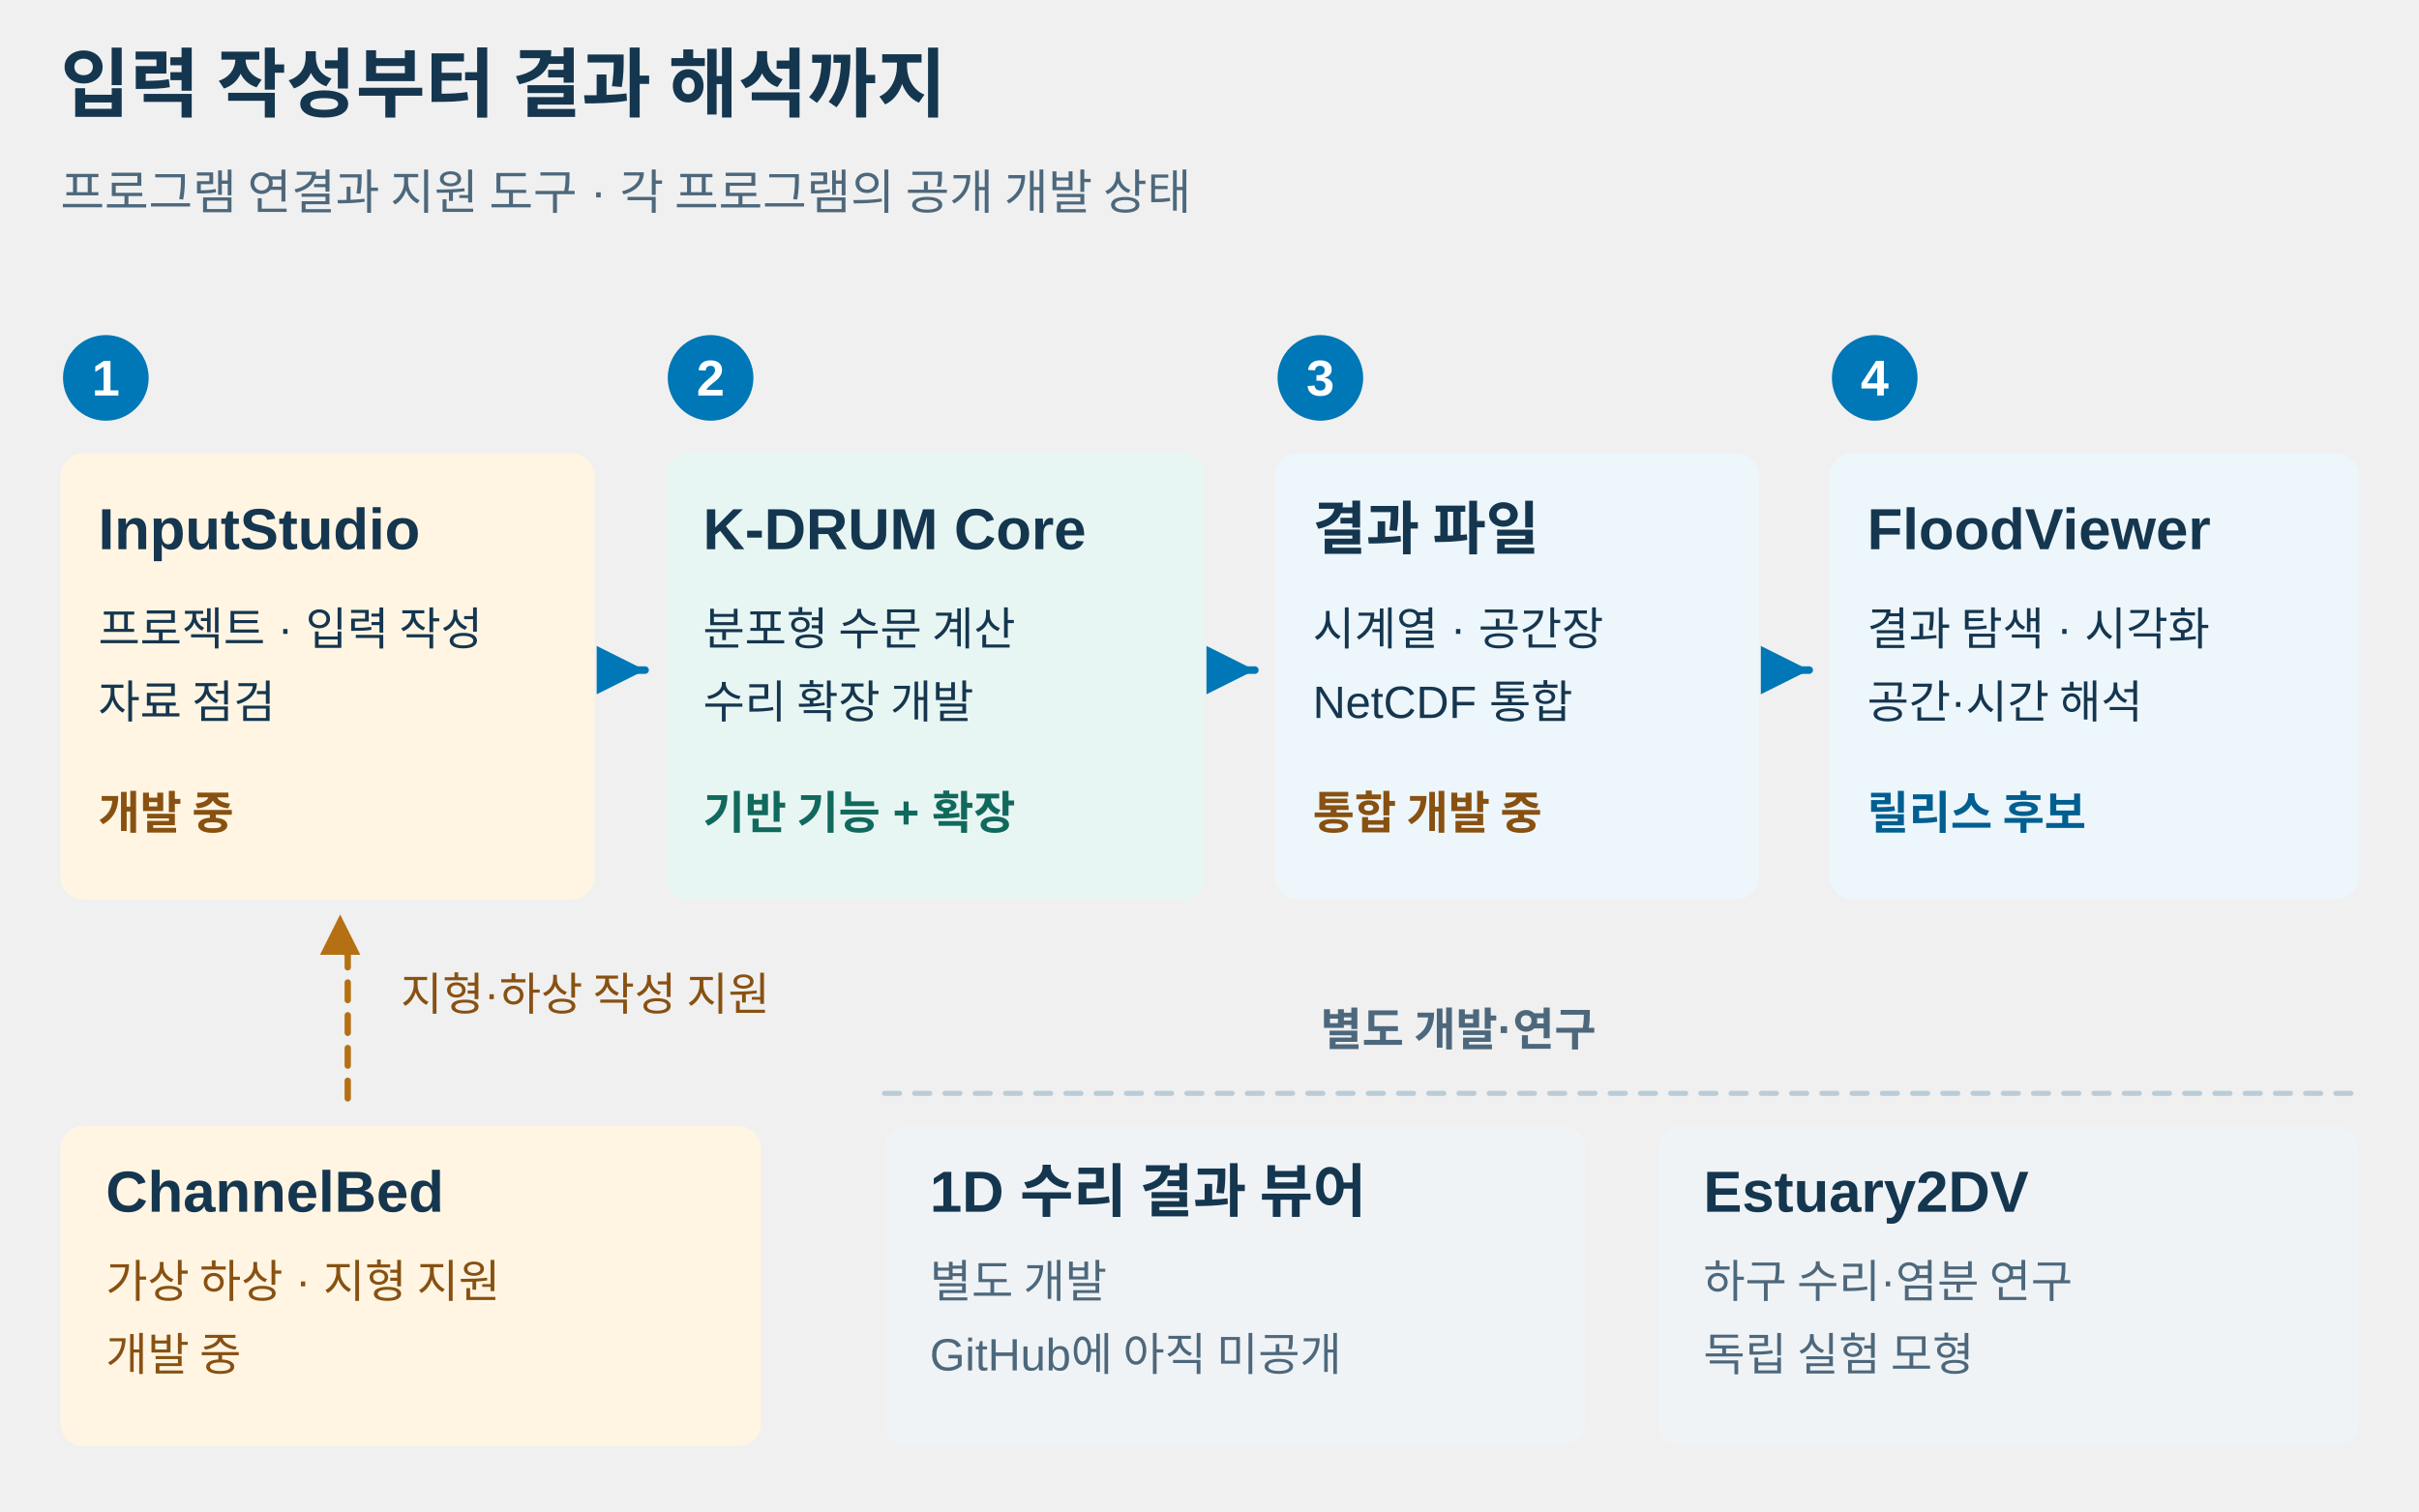
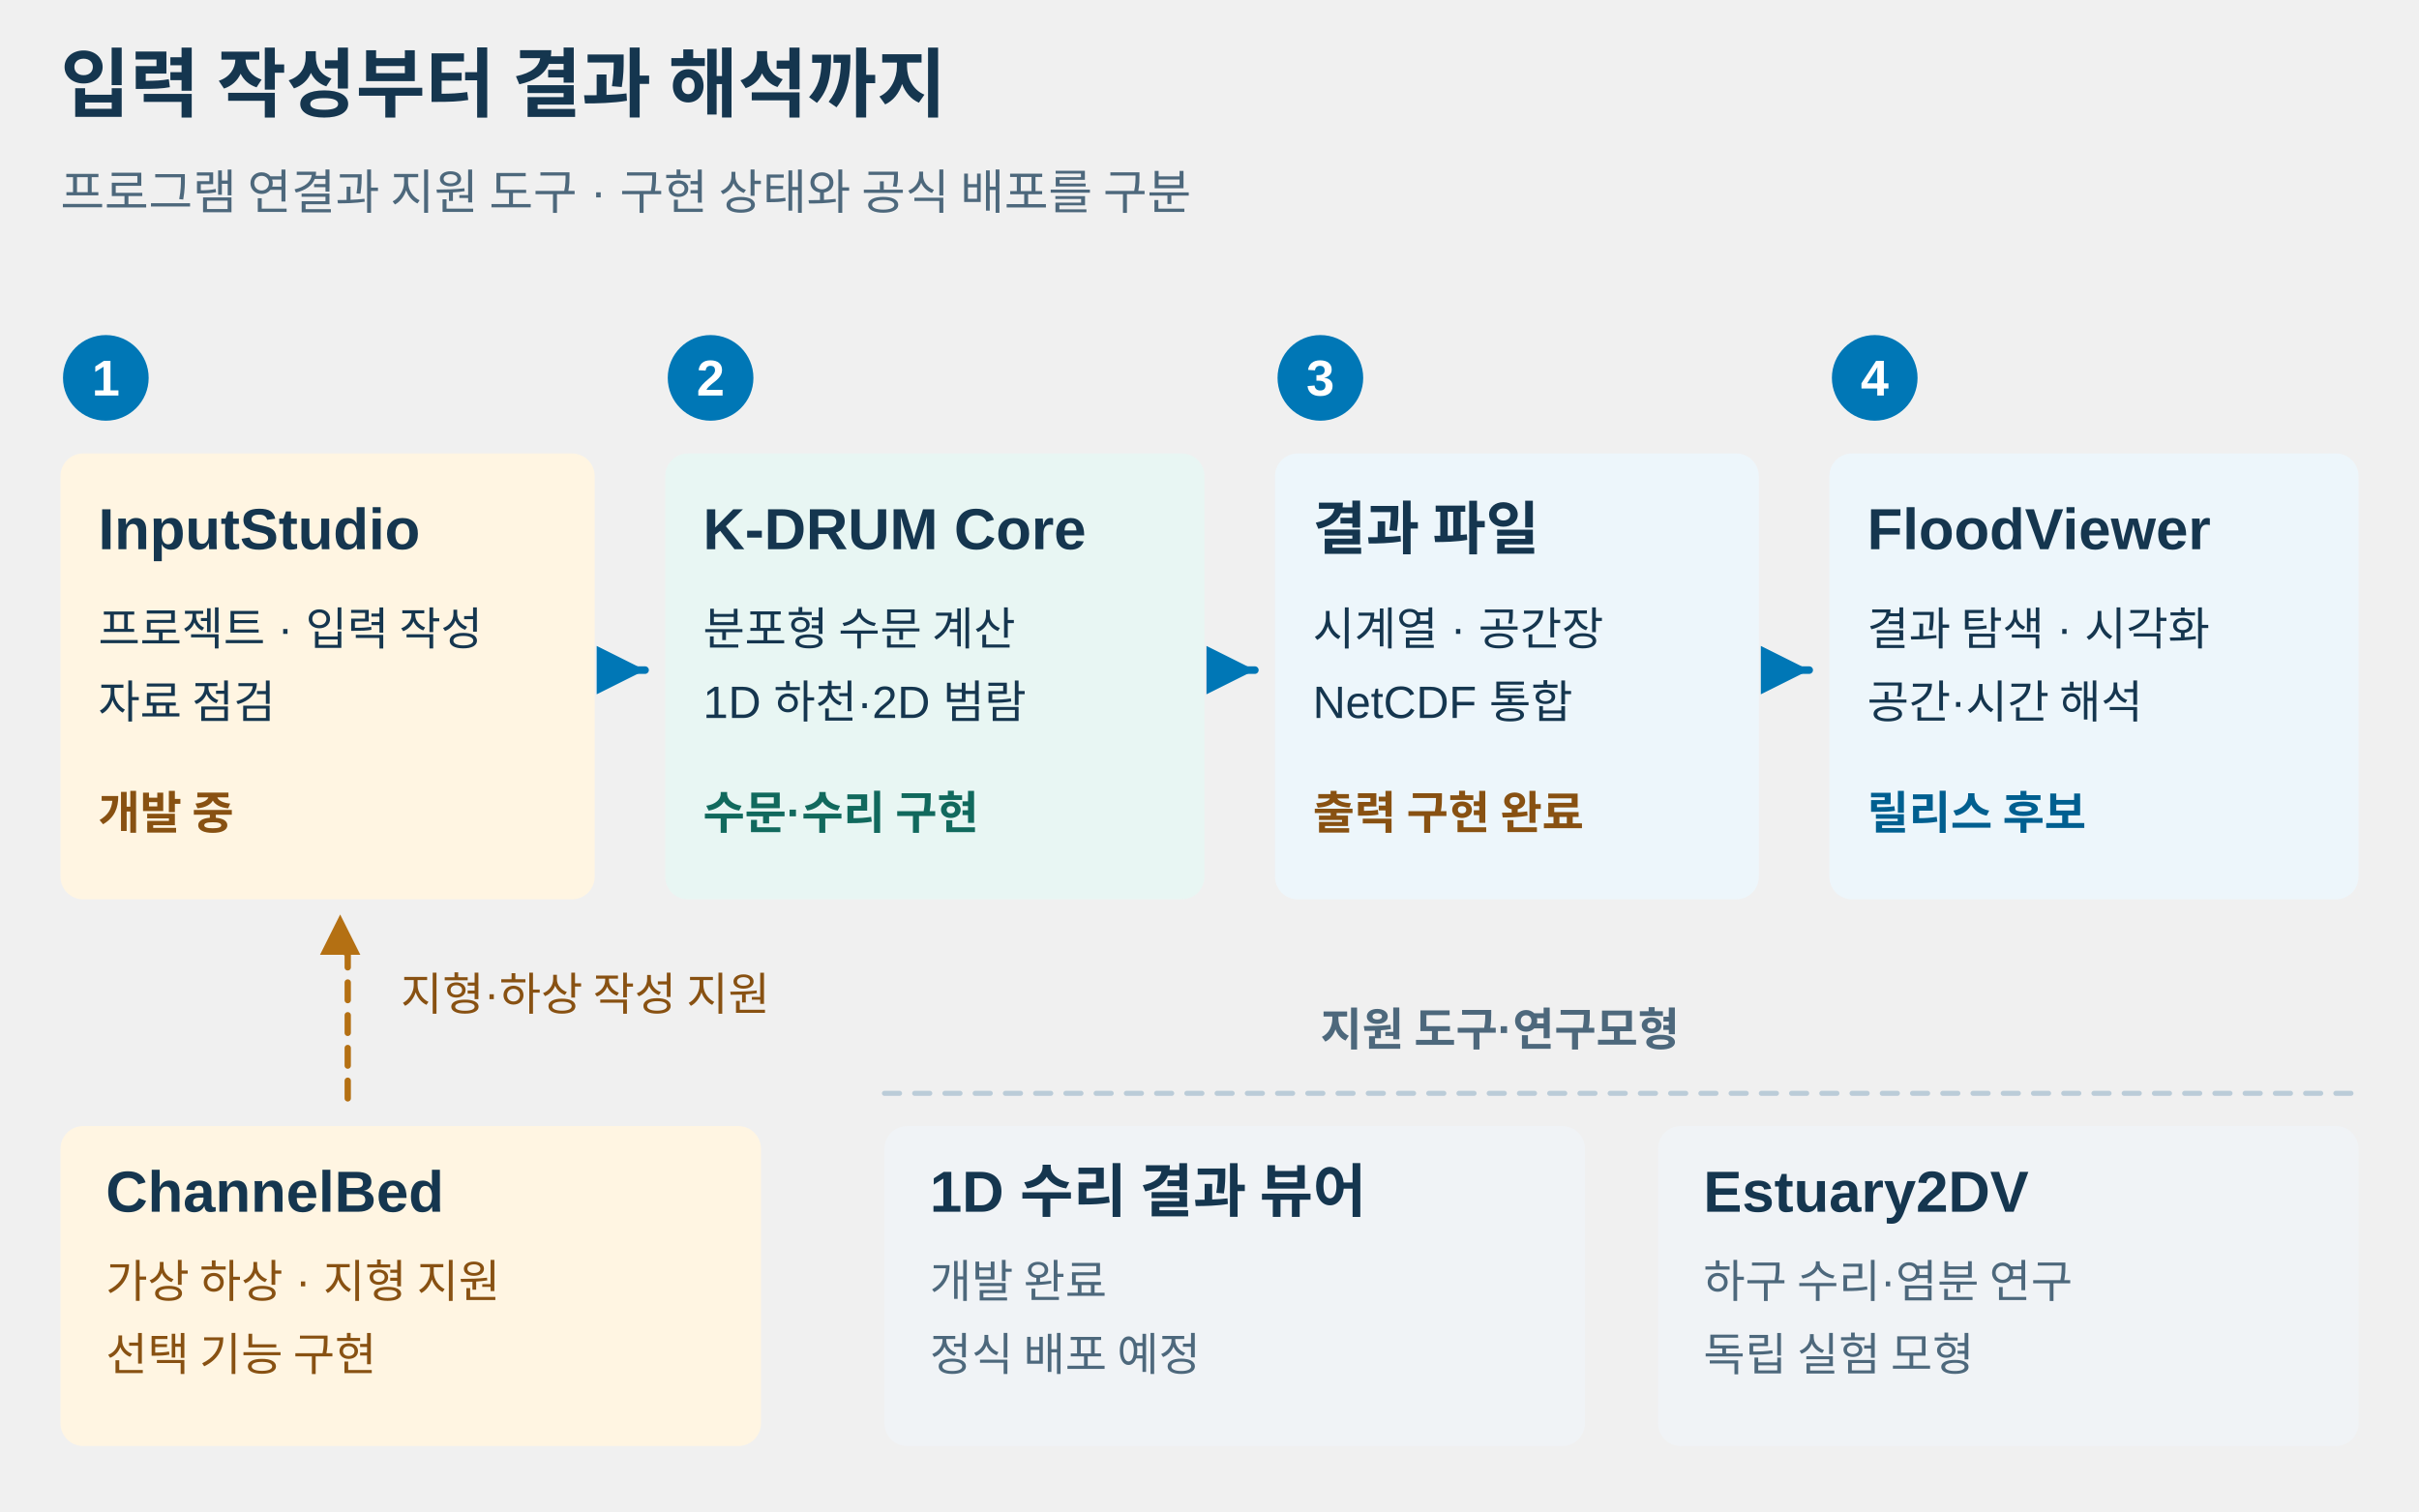
<svg xmlns="http://www.w3.org/2000/svg" width="960" height="600" viewBox="0 0 960 600" role="img" aria-labelledby="program-workflow-ko-title program-workflow-ko-desc" lang="ko">
  <defs>
    <marker id="program-workflow-ko-blue-arrow" viewBox="0 0 10 10" refX="9" refY="5" markerWidth="8" markerHeight="8" orient="auto-start-reverse">
      <path d="M1 1 L9 5 L1 9 Z" fill="#0077b6" />
    </marker>
    <marker id="program-workflow-ko-blue-back" viewBox="0 0 10 10" refX="9" refY="5" markerWidth="8" markerHeight="8" orient="auto-start-reverse">
      <path d="M1 1 L9 5 L1 9 Z" fill="#0077b6" />
    </marker>
    <marker id="program-workflow-ko-teal-arrow" viewBox="0 0 10 10" refX="9" refY="5" markerWidth="8" markerHeight="8" orient="auto-start-reverse">
      <path d="M1 1 L9 5 L1 9 Z" fill="#13878c" />
    </marker>
    <marker id="program-workflow-ko-teal-back" viewBox="0 0 10 10" refX="9" refY="5" markerWidth="8" markerHeight="8" orient="auto-start-reverse">
      <path d="M1 1 L9 5 L1 9 Z" fill="#13878c" />
    </marker>
    <marker id="program-workflow-ko-amber-arrow" viewBox="0 0 10 10" refX="9" refY="5" markerWidth="8" markerHeight="8" orient="auto-start-reverse">
      <path d="M1 1 L9 5 L1 9 Z" fill="#b47013" />
    </marker>
    <marker id="program-workflow-ko-amber-back" viewBox="0 0 10 10" refX="9" refY="5" markerWidth="8" markerHeight="8" orient="auto-start-reverse">
      <path d="M1 1 L9 5 L1 9 Z" fill="#b47013" />
    </marker>
  </defs>
  <g font-family="Pretendard, Noto Sans KR, Malgun Gothic, Arial, sans-serif" stroke-linecap="round" stroke-linejoin="round">
    <text x="24" y="44" font-size="30" font-weight="700" fill="#15364f" text-anchor="start">입력 작성부터 결과 해석까지</text>
-     <text x="24" y="83" font-size="19" font-weight="400" fill="#4d687c" text-anchor="start">프로그램 연결과 지원 도구 · 각 프로그램의 공개 개발 상태</text>
+     <text x="24" y="83" font-size="19" font-weight="400" fill="#4d687c" text-anchor="start">프로그램 연결과 지원 도구 · 구현 상태와 공식 배포를 구분</text>
    <circle cx="42" cy="150" r="17" fill="#0077b6" stroke="none" stroke-width="2" />
    <text x="42" y="157" font-size="20" font-weight="700" fill="#ffffff" text-anchor="middle">1</text>
    <rect x="24" y="180" width="212" height="177" rx="9" fill="#fff5e2" stroke="none" stroke-width="1.8" />
    <text x="39" y="218" font-size="23" font-weight="700" fill="#15364f" text-anchor="start">InputStudio</text>
    <text x="39" y="256" font-size="18" font-weight="400" fill="#15364f" text-anchor="start">프로젝트 · 입력 작성</text>
    <text x="39" y="285" font-size="18" font-weight="400" fill="#15364f" text-anchor="start">자료 점검</text>
    <text x="39" y="329" font-size="18" font-weight="700" fill="#885112" text-anchor="start">개발 중</text>
    <line x1="242" y1="266" x2="256" y2="266" stroke="#0077b6" stroke-width="3" marker-end="url(#program-workflow-ko-blue-arrow)" />
    <circle cx="282" cy="150" r="17" fill="#0077b6" stroke="none" stroke-width="2" />
    <text x="282" y="157" font-size="20" font-weight="700" fill="#ffffff" text-anchor="middle">2</text>
    <rect x="264" y="180" width="214" height="177" rx="9" fill="#e8f6f3" stroke="none" stroke-width="1.8" />
    <text x="279" y="218" font-size="23" font-weight="700" fill="#15364f" text-anchor="start">K-DRUM Core</text>
    <text x="279" y="256" font-size="18" font-weight="400" fill="#15364f" text-anchor="start">분포형 수문 계산</text>
-     <text x="279" y="285" font-size="18" font-weight="400" fill="#15364f" text-anchor="start">수리 확장 개발</text>
-     <text x="279" y="329" font-size="18" font-weight="700" fill="#11695d" text-anchor="start">기반 기능 + 확장</text>
+     <text x="279" y="285" font-size="18" font-weight="400" fill="#15364f" text-anchor="start">1D 하천·2D 범람</text>
+     <text x="279" y="329" font-size="18" font-weight="700" fill="#11695d" text-anchor="start">수문·수리 구현</text>
    <line x1="484" y1="266" x2="498" y2="266" stroke="#0077b6" stroke-width="3" marker-end="url(#program-workflow-ko-blue-arrow)" />
    <circle cx="524" cy="150" r="17" fill="#0077b6" stroke="none" stroke-width="2" />
    <text x="524" y="157" font-size="20" font-weight="700" fill="#ffffff" text-anchor="middle">3</text>
    <rect x="506" y="180" width="192" height="177" rx="9" fill="#edf6fb" stroke="none" stroke-width="1.8" />
    <text x="521" y="218" font-size="23" font-weight="700" fill="#15364f" text-anchor="start">결과 파일</text>
    <text x="521" y="256" font-size="18" font-weight="400" fill="#15364f" text-anchor="start">시계열 · 공간장</text>
    <text x="521" y="285" font-size="18" font-weight="400" fill="#15364f" text-anchor="start">NetCDF 통합</text>
-     <text x="521" y="329" font-size="18" font-weight="700" fill="#885112" text-anchor="start">통합 개발 중</text>
+     <text x="521" y="329" font-size="18" font-weight="700" fill="#885112" text-anchor="start">출력 구현 완료</text>
    <line x1="704" y1="266" x2="718" y2="266" stroke="#0077b6" stroke-width="3" marker-end="url(#program-workflow-ko-blue-arrow)" />
    <circle cx="744" cy="150" r="17" fill="#0077b6" stroke="none" stroke-width="2" />
    <text x="744" y="157" font-size="20" font-weight="700" fill="#ffffff" text-anchor="middle">4</text>
    <rect x="726" y="180" width="210" height="177" rx="9" fill="#edf6fb" stroke="none" stroke-width="1.8" />
    <text x="741" y="218" font-size="23" font-weight="700" fill="#15364f" text-anchor="start">FloodViewer</text>
    <text x="741" y="256" font-size="18" font-weight="400" fill="#15364f" text-anchor="start">결과 탐색 · 시각화</text>
    <text x="741" y="285" font-size="18" font-weight="400" fill="#15364f" text-anchor="start">공간·시간 해석</text>
    <text x="741" y="329" font-size="18" font-weight="700" fill="#005f90" text-anchor="start">릴리스 후보</text>
    <path d="M138 436 V378 H135 V363" fill="none" stroke="#b47013" stroke-width="2.5" stroke-dasharray="7 6" marker-end="url(#program-workflow-ko-amber-arrow)" stroke-linecap="round" stroke-linejoin="round" />
    <text x="159" y="401" font-size="18" font-weight="400" fill="#885112" text-anchor="start">지형·하상 작성 지원</text>
    <line x1="351" y1="434" x2="936" y2="434" stroke="#bbccd8" stroke-width="2" stroke-dasharray="6 6" />
-     <text x="524" y="415" font-size="18" font-weight="700" fill="#4d687c" text-anchor="start">별도 개발·연구</text>
+     <text x="524" y="415" font-size="18" font-weight="700" fill="#4d687c" text-anchor="start">지원 도구·연구모형</text>
    <rect x="24" y="447" width="278" height="127" rx="9" fill="#fff5e2" stroke="none" stroke-width="1.8" />
    <text x="42" y="481" font-size="23" font-weight="700" fill="#15364f" text-anchor="start">ChannelBed</text>
    <text x="42" y="515" font-size="18" font-weight="400" fill="#885112" text-anchor="start">가상 하상 · 지형 지원</text>
-     <text x="42" y="544" font-size="18" font-weight="400" fill="#885112" text-anchor="start">개발 중</text>
+     <text x="42" y="544" font-size="18" font-weight="400" fill="#885112" text-anchor="start">선택 기능 구현</text>
    <rect x="351" y="447" width="278" height="127" rx="9" fill="#f0f3f6" stroke="none" stroke-width="1.8" />
    <text x="369" y="481" font-size="23" font-weight="700" fill="#15364f" text-anchor="start">1D 수리 결과 뷰어</text>
-     <text x="369" y="515" font-size="18" font-weight="400" fill="#4d687c" text-anchor="start">별도 개발</text>
-     <text x="369" y="544" font-size="18" font-weight="400" fill="#4d687c" text-anchor="start">GitHub에 아직 미공개</text>
+     <text x="369" y="515" font-size="18" font-weight="400" fill="#4d687c" text-anchor="start">개발 완료</text>
+     <text x="369" y="544" font-size="18" font-weight="400" fill="#4d687c" text-anchor="start">정식 배포 예정</text>
    <rect x="658" y="447" width="278" height="127" rx="9" fill="#f0f3f6" stroke="none" stroke-width="1.8" />
    <text x="676" y="481" font-size="23" font-weight="700" fill="#15364f" text-anchor="start">Estuary2DV</text>
    <text x="676" y="515" font-size="18" font-weight="400" fill="#4d687c" text-anchor="start">하구 수리·염분 연구</text>
    <text x="676" y="544" font-size="18" font-weight="400" fill="#4d687c" text-anchor="start">독립 실험 모형</text>
  </g>
</svg>
